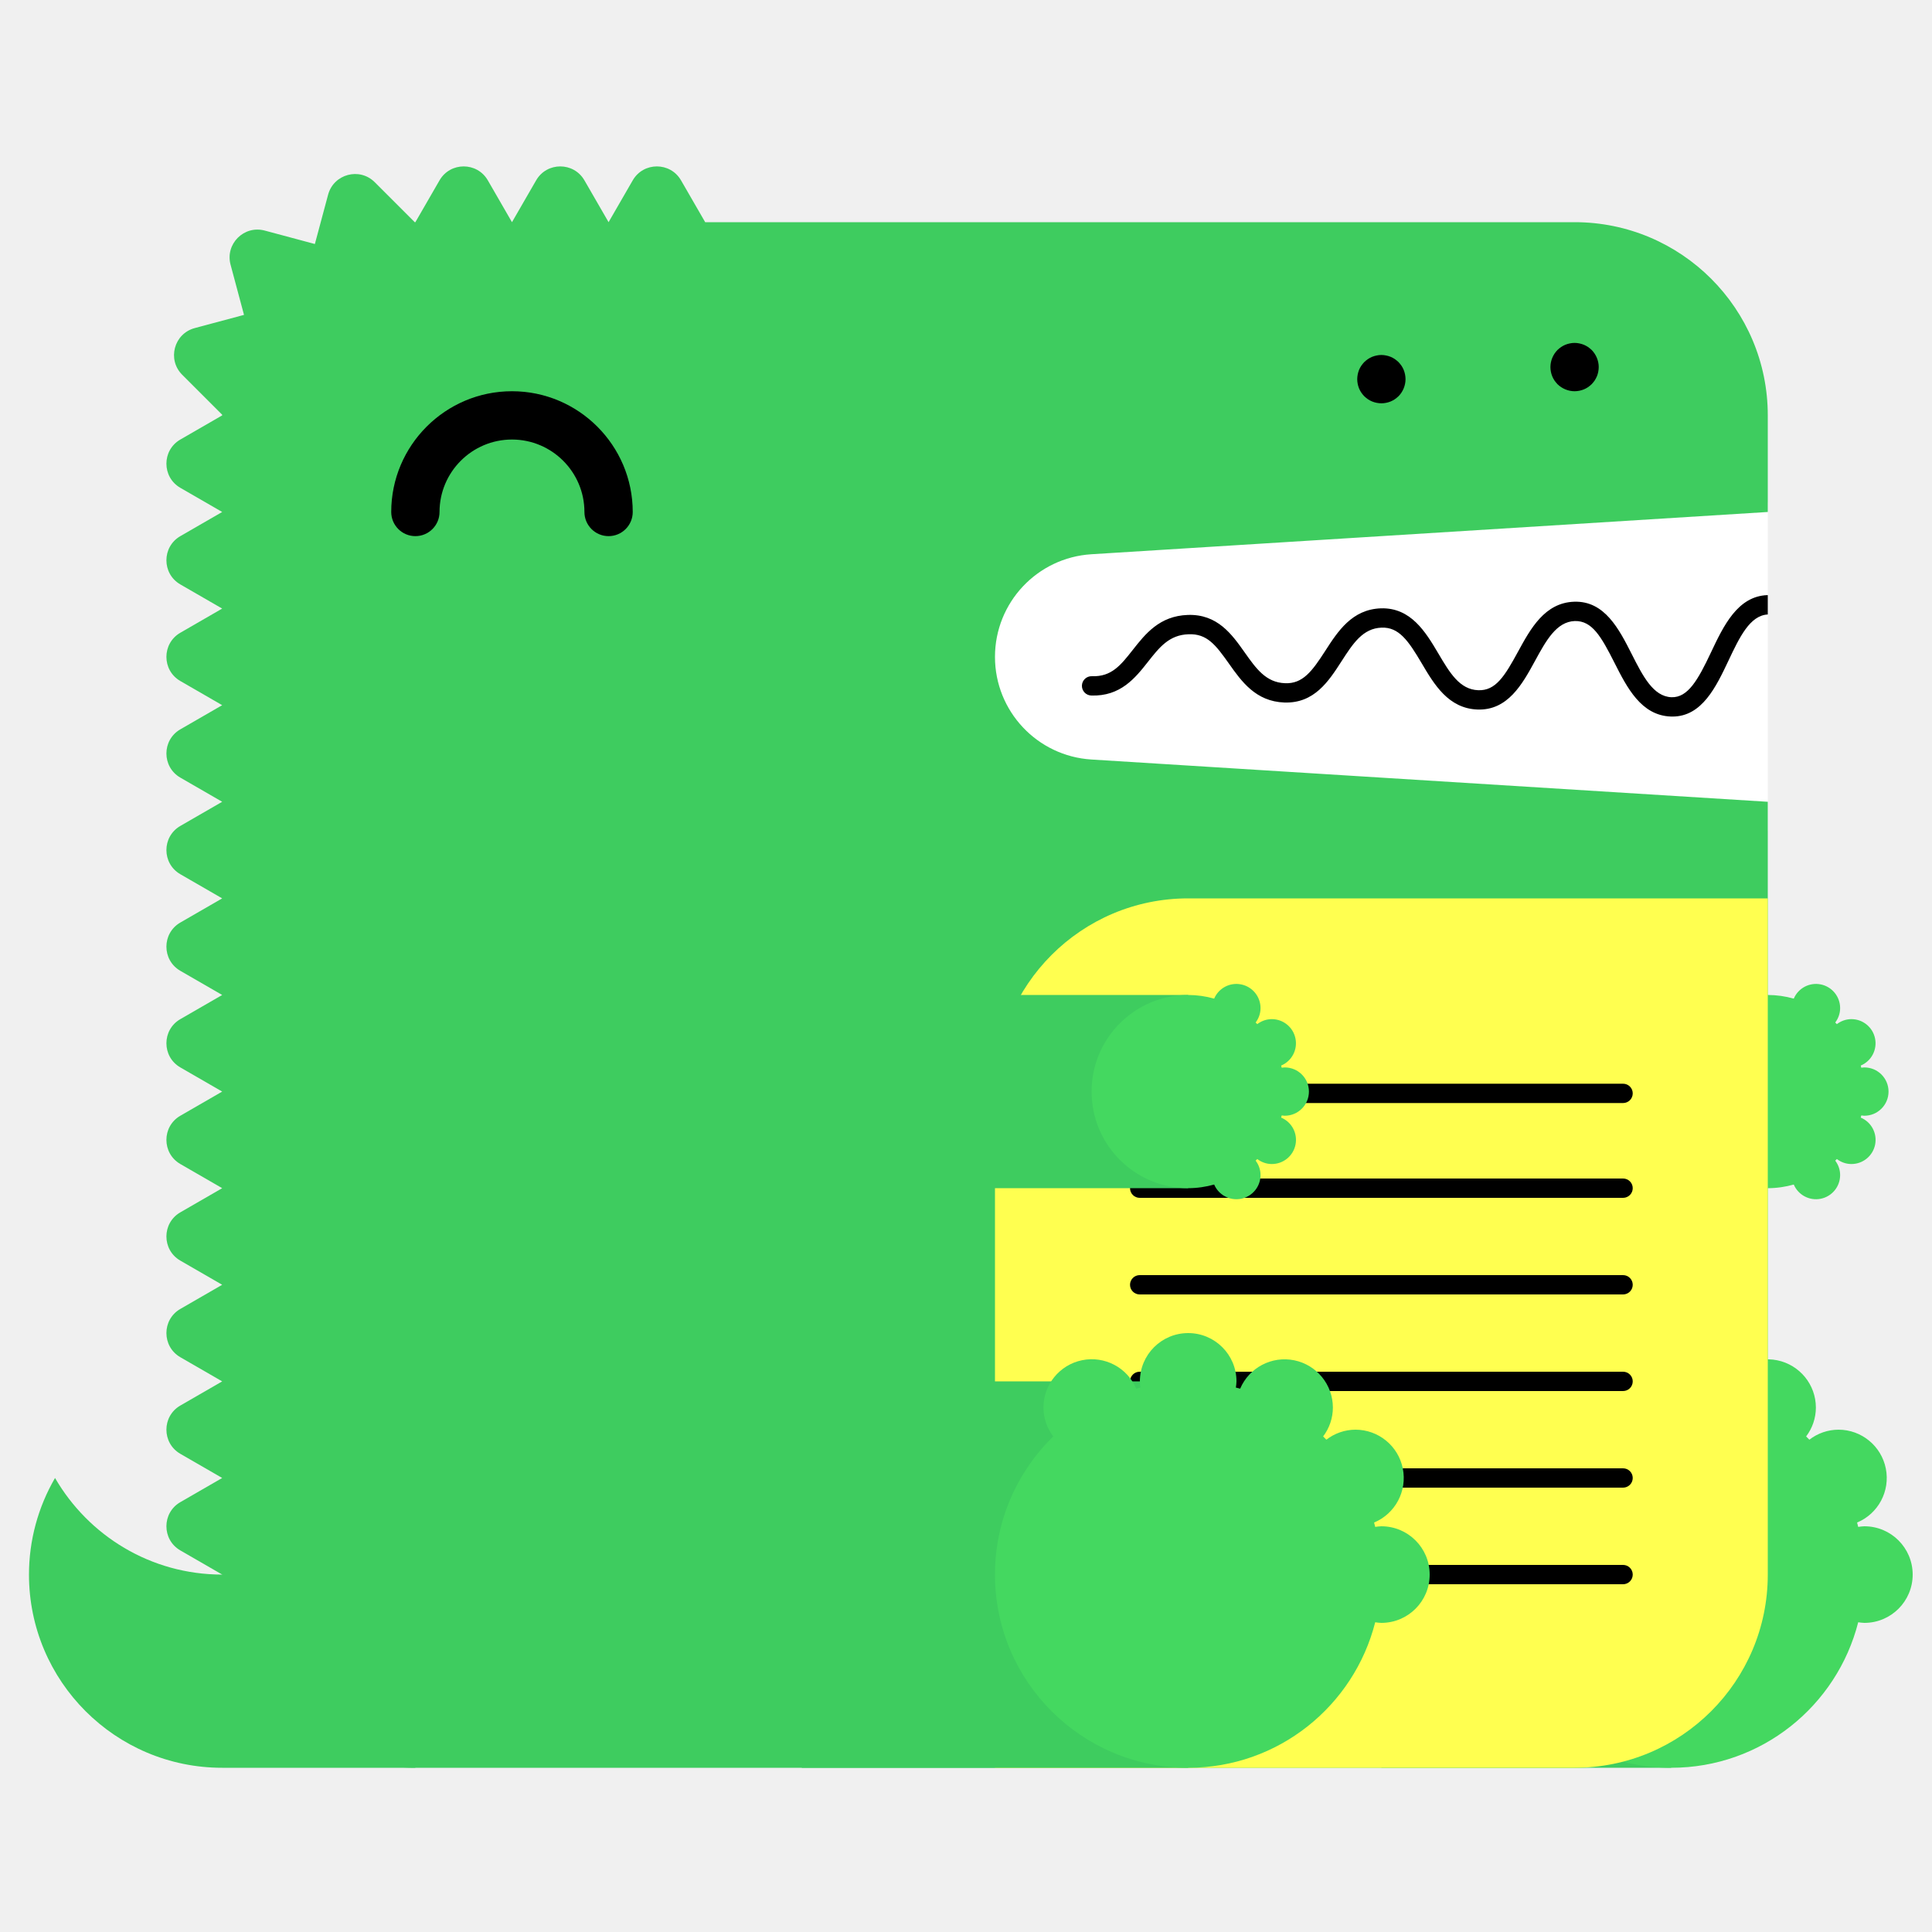
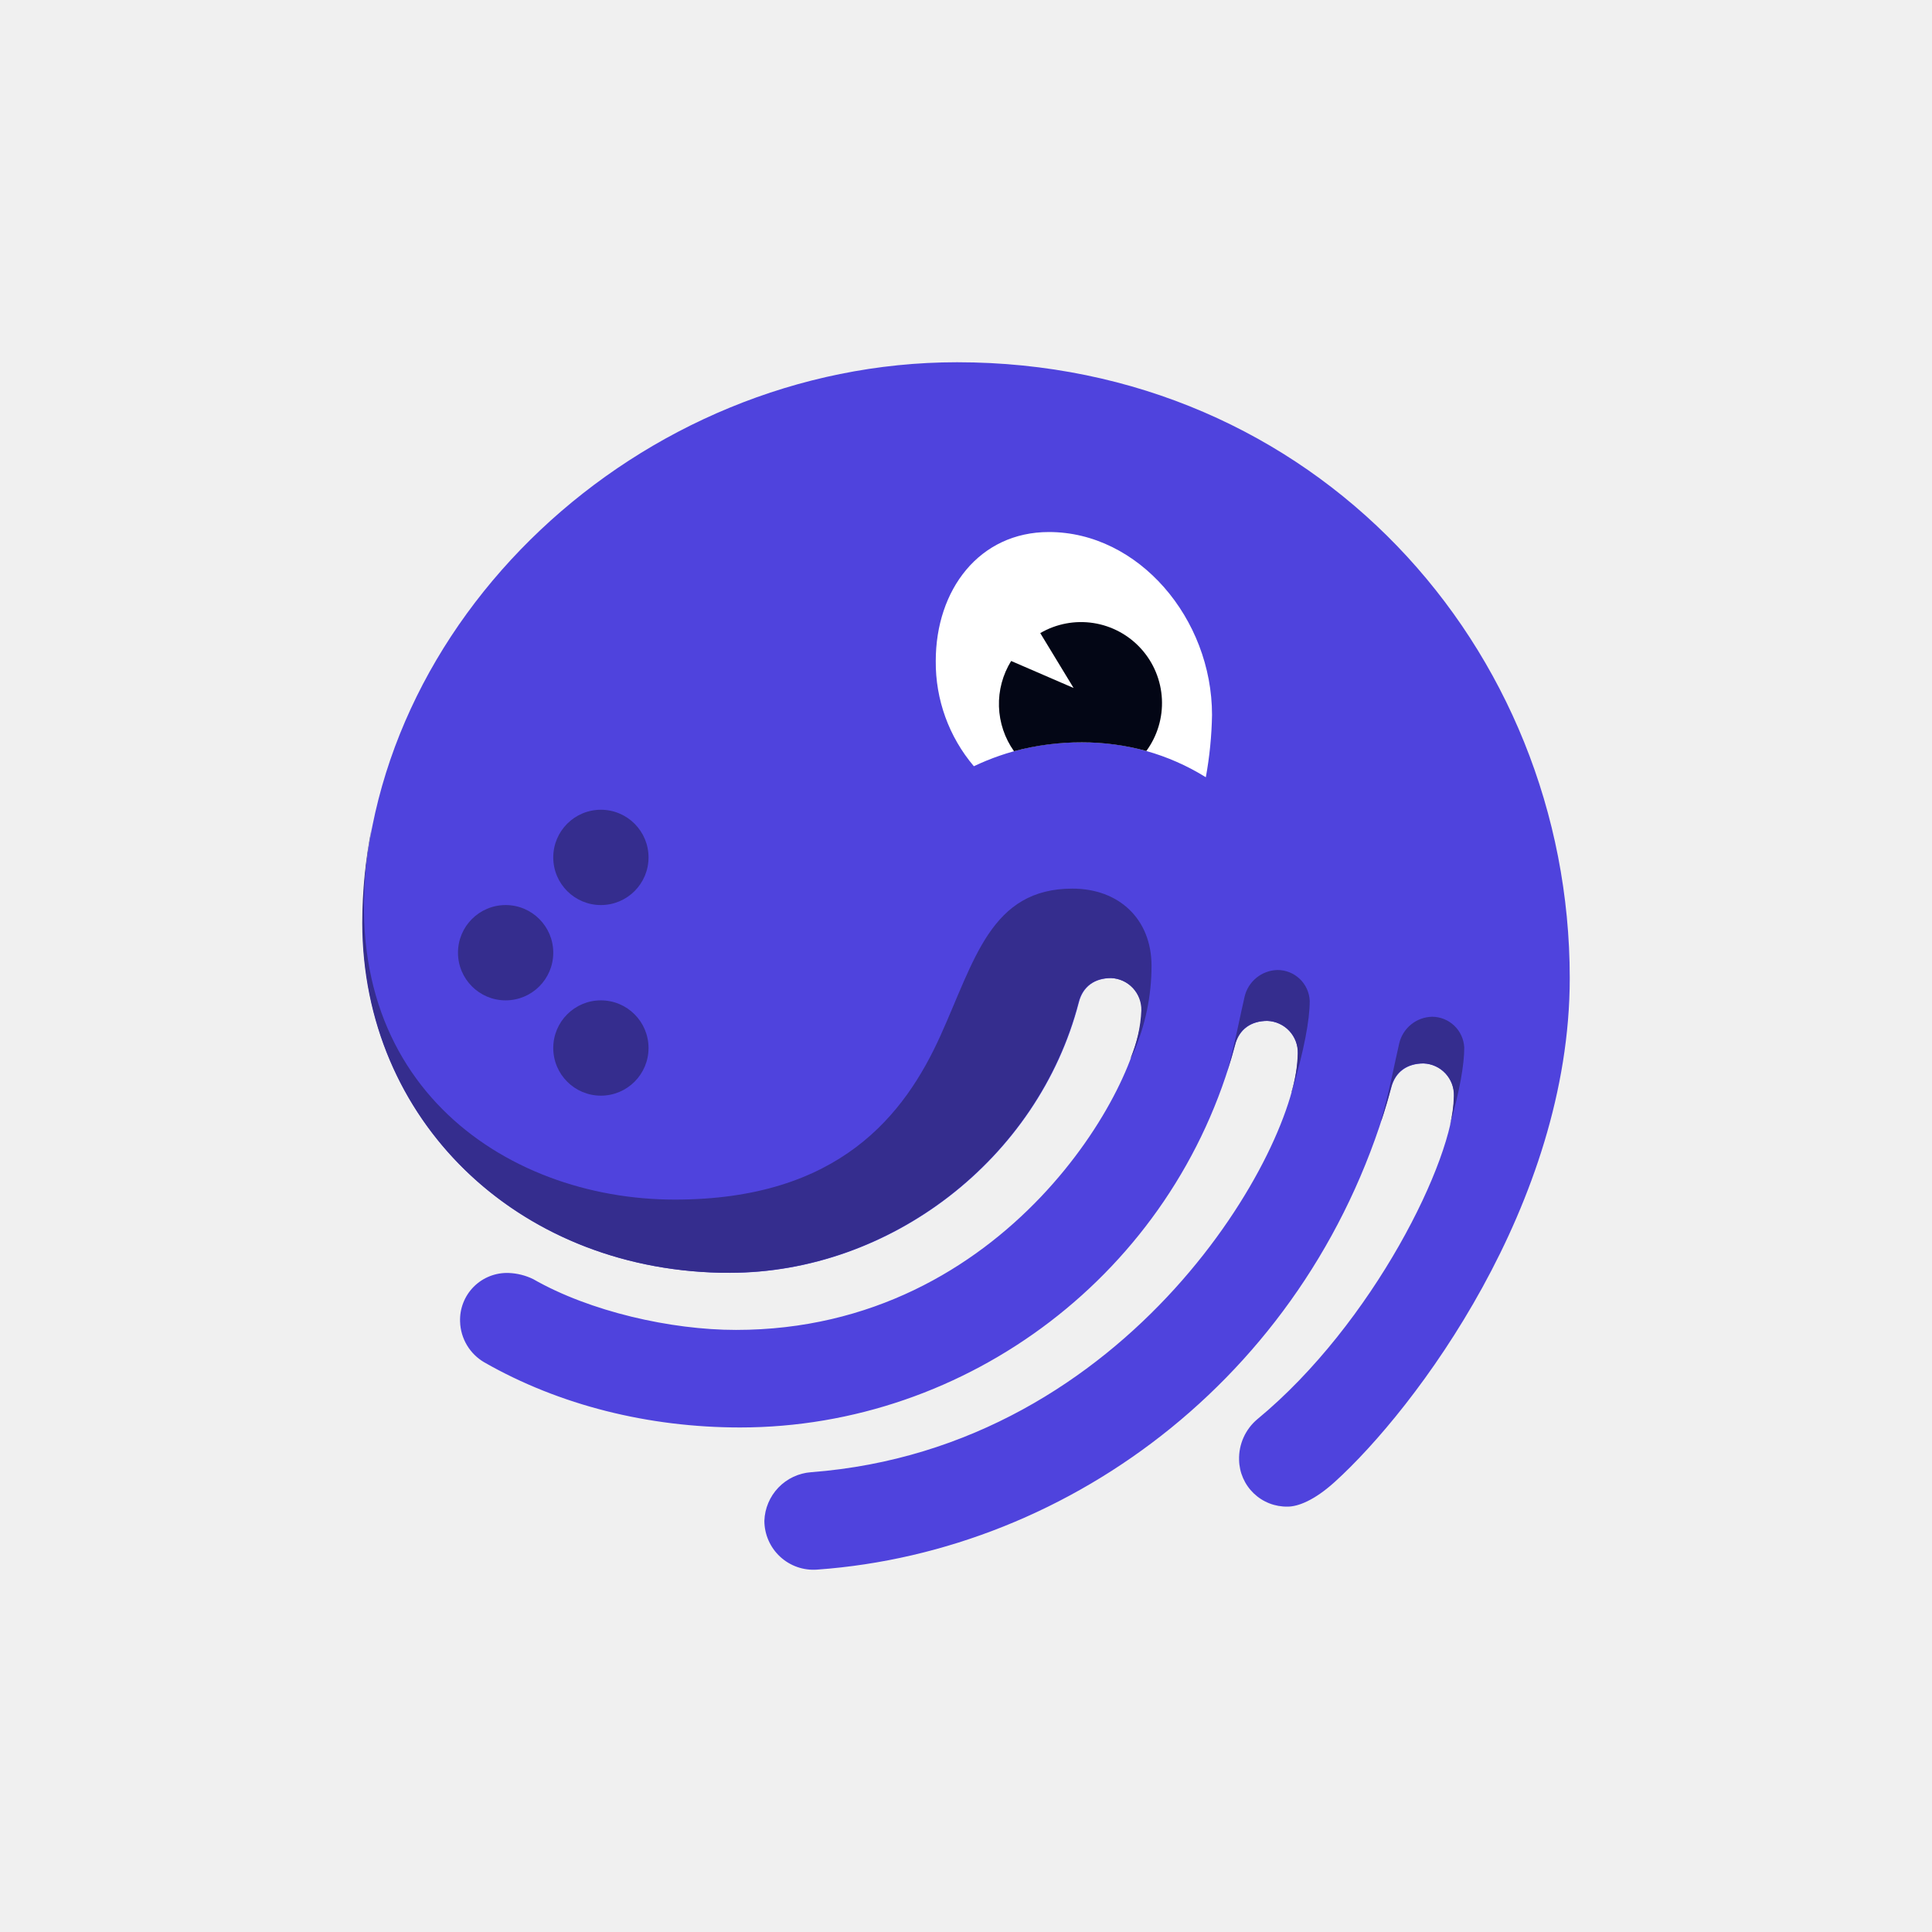
- <svg xmlns="http://www.w3.org/2000/svg" width="200" height="200" viewBox="0 0 200 200">
-   <g fill="none" fill-rule="evenodd">
-     <path fill="#FFF" d="M99 52h84v34H99z" />
-     <path d="M23 163c-7.398 0-13.843-4.027-17.303-10A19.886 19.886 0 0 0 3 163c0 11.046 8.954 20 20 20h20v-20H23z" fill="#3ECC5F" />
-     <path d="M112.98 57.376L183 53V43c0-11.046-8.954-20-20-20H73l-2.5-4.33c-1.112-1.925-3.889-1.925-5 0L63 23l-2.5-4.33c-1.111-1.925-3.889-1.925-5 0L53 23l-2.5-4.33c-1.111-1.925-3.889-1.925-5 0L43 23c-.022 0-.042.003-.065.003l-4.142-4.141c-1.57-1.571-4.252-.853-4.828 1.294l-1.369 5.104-5.192-1.392c-2.148-.575-4.111 1.389-3.535 3.536l1.39 5.193-5.102 1.367c-2.148.576-2.867 3.259-1.296 4.83l4.142 4.142c0 .021-.003.042-.003.064l-4.33 2.5c-1.925 1.111-1.925 3.889 0 5L23 53l-4.33 2.5c-1.925 1.111-1.925 3.889 0 5L23 63l-4.33 2.5c-1.925 1.111-1.925 3.889 0 5L23 73l-4.33 2.5c-1.925 1.111-1.925 3.889 0 5L23 83l-4.33 2.5c-1.925 1.111-1.925 3.889 0 5L23 93l-4.33 2.5c-1.925 1.111-1.925 3.889 0 5L23 103l-4.33 2.5c-1.925 1.111-1.925 3.889 0 5L23 113l-4.33 2.5c-1.925 1.111-1.925 3.889 0 5L23 123l-4.33 2.5c-1.925 1.111-1.925 3.889 0 5L23 133l-4.33 2.5c-1.925 1.111-1.925 3.889 0 5L23 143l-4.33 2.5c-1.925 1.111-1.925 3.889 0 5L23 153l-4.33 2.5c-1.925 1.111-1.925 3.889 0 5L23 163c0 11.046 8.954 20 20 20h120c11.046 0 20-8.954 20-20V83l-70.02-4.376A10.645 10.645 0 0 1 103 68c0-5.621 4.37-10.273 9.98-10.624" fill="#3ECC5F" />
-     <path fill="#3ECC5F" d="M143 183h30v-40h-30z" />
-     <path d="M193 158c-.219 0-.428.037-.639.064-.038-.15-.074-.301-.116-.451A5 5 0 0 0 190.32 148a4.96 4.96 0 0 0-3.016 1.036 26.531 26.531 0 0 0-.335-.336 4.955 4.955 0 0 0 1.011-2.987 5 5 0 0 0-9.599-1.959c-.148-.042-.297-.077-.445-.115.027-.211.064-.42.064-.639a5 5 0 0 0-5-5 5 5 0 0 0-5 5c0 .219.037.428.064.639-.148.038-.297.073-.445.115a4.998 4.998 0 0 0-9.599 1.959c0 1.125.384 2.151 1.011 2.987-3.717 3.632-6.031 8.693-6.031 14.3 0 11.046 8.954 20 20 20 9.339 0 17.16-6.41 19.361-15.064.211.027.42.064.639.064a5 5 0 0 0 5-5 5 5 0 0 0-5-5" fill="#44D860" />
-     <path fill="#3ECC5F" d="M153 123h30v-20h-30z" />
-     <path d="M193 115.5a2.5 2.5 0 1 0 0-5c-.109 0-.214.019-.319.032-.02-.075-.037-.15-.058-.225a2.501 2.501 0 0 0-.963-4.807c-.569 0-1.088.197-1.508.518a6.653 6.653 0 0 0-.168-.168c.314-.417.506-.931.506-1.494a2.5 2.5 0 0 0-4.8-.979A9.987 9.987 0 0 0 183 103c-5.522 0-10 4.478-10 10s4.478 10 10 10c.934 0 1.833-.138 2.69-.377a2.5 2.5 0 0 0 4.8-.979c0-.563-.192-1.077-.506-1.494.057-.055.113-.111.168-.168.42.321.939.518 1.508.518a2.5 2.5 0 0 0 .963-4.807c.021-.074.038-.15.058-.225.105.013.21.032.319.032" fill="#44D860" />
-     <path d="M63 55.5a2.5 2.5 0 0 1-2.5-2.5c0-4.136-3.364-7.5-7.5-7.5s-7.5 3.364-7.5 7.5a2.5 2.5 0 1 1-5 0c0-6.893 5.607-12.5 12.5-12.5S65.5 46.107 65.5 53a2.5 2.5 0 0 1-2.5 2.5" fill="#000" />
-     <path d="M103 183h60c11.046 0 20-8.954 20-20V93h-60c-11.046 0-20 8.954-20 20v70z" fill="#FFFF50" />
-     <path d="M168.02 124h-50.04a1 1 0 1 1 0-2h50.04a1 1 0 1 1 0 2m0 20h-50.04a1 1 0 1 1 0-2h50.04a1 1 0 1 1 0 2m0 20h-50.04a1 1 0 1 1 0-2h50.04a1 1 0 1 1 0 2m0-49.814h-50.04a1 1 0 1 1 0-2h50.04a1 1 0 1 1 0 2m0 19.814h-50.04a1 1 0 1 1 0-2h50.04a1 1 0 1 1 0 2m0 20h-50.04a1 1 0 1 1 0-2h50.04a1 1 0 1 1 0 2M183 61.611c-.012 0-.022-.006-.034-.005-3.09.105-4.552 3.196-5.842 5.923-1.346 2.85-2.387 4.703-4.093 4.647-1.889-.068-2.969-2.202-4.113-4.46-1.314-2.594-2.814-5.536-5.963-5.426-3.046.104-4.513 2.794-5.807 5.167-1.377 2.528-2.314 4.065-4.121 3.994-1.927-.07-2.951-1.805-4.136-3.813-1.321-2.236-2.848-4.75-5.936-4.664-2.994.103-4.465 2.385-5.763 4.4-1.373 2.13-2.335 3.428-4.165 3.351-1.973-.07-2.992-1.51-4.171-3.177-1.324-1.873-2.816-3.993-5.895-3.89-2.928.1-4.399 1.97-5.696 3.618-1.232 1.564-2.194 2.802-4.229 2.724a1 1 0 0 0-.072 2c3.017.101 4.545-1.8 5.872-3.487 1.177-1.496 2.193-2.787 4.193-2.855 1.926-.082 2.829 1.115 4.195 3.045 1.297 1.834 2.769 3.914 5.731 4.021 3.103.104 4.596-2.215 5.918-4.267 1.182-1.834 2.202-3.417 4.15-3.484 1.793-.067 2.769 1.35 4.145 3.681 1.297 2.197 2.766 4.686 5.787 4.796 3.125.108 4.634-2.62 5.949-5.035 1.139-2.088 2.214-4.06 4.119-4.126 1.793-.042 2.728 1.595 4.111 4.33 1.292 2.553 2.757 5.445 5.825 5.556l.169.003c3.064 0 4.518-3.075 5.805-5.794 1.139-2.41 2.217-4.68 4.067-4.773v-2z" fill="#000" />
-     <path fill="#3ECC5F" d="M83 183h40v-40H83z" />
-     <path d="M143 158c-.219 0-.428.037-.639.064-.038-.15-.074-.301-.116-.451A5 5 0 0 0 140.32 148a4.96 4.96 0 0 0-3.016 1.036 26.531 26.531 0 0 0-.335-.336 4.955 4.955 0 0 0 1.011-2.987 5 5 0 0 0-9.599-1.959c-.148-.042-.297-.077-.445-.115.027-.211.064-.42.064-.639a5 5 0 0 0-5-5 5 5 0 0 0-5 5c0 .219.037.428.064.639-.148.038-.297.073-.445.115a4.998 4.998 0 0 0-9.599 1.959c0 1.125.384 2.151 1.011 2.987-3.717 3.632-6.031 8.693-6.031 14.3 0 11.046 8.954 20 20 20 9.339 0 17.16-6.41 19.361-15.064.211.027.42.064.639.064a5 5 0 0 0 5-5 5 5 0 0 0-5-5" fill="#44D860" />
-     <path fill="#3ECC5F" d="M83 123h40v-20H83z" />
-     <path d="M133 115.5a2.5 2.5 0 1 0 0-5c-.109 0-.214.019-.319.032-.02-.075-.037-.15-.058-.225a2.501 2.501 0 0 0-.963-4.807c-.569 0-1.088.197-1.508.518a6.653 6.653 0 0 0-.168-.168c.314-.417.506-.931.506-1.494a2.5 2.5 0 0 0-4.8-.979A9.987 9.987 0 0 0 123 103c-5.522 0-10 4.478-10 10s4.478 10 10 10c.934 0 1.833-.138 2.69-.377a2.5 2.5 0 0 0 4.8-.979c0-.563-.192-1.077-.506-1.494.057-.055.113-.111.168-.168.42.321.939.518 1.508.518a2.5 2.5 0 0 0 .963-4.807c.021-.074.038-.15.058-.225.105.013.21.032.319.032" fill="#44D860" />
-     <path d="M143 41.75c-.16 0-.33-.02-.49-.05a2.52 2.52 0 0 1-.47-.14c-.15-.06-.29-.14-.431-.23-.13-.09-.259-.2-.38-.31-.109-.12-.219-.24-.309-.38s-.17-.28-.231-.43a2.619 2.619 0 0 1-.189-.96c0-.16.02-.33.05-.49.03-.16.08-.31.139-.47.061-.15.141-.29.231-.43.09-.13.2-.26.309-.38.121-.11.25-.22.38-.31.141-.09.281-.17.431-.23.149-.06.31-.11.47-.14.32-.07.65-.07.98 0 .159.03.32.08.47.14.149.06.29.14.43.23.13.09.259.2.38.31.11.12.22.25.31.38.09.14.17.28.23.43.06.16.11.31.14.47.029.16.05.33.05.49 0 .66-.271 1.31-.73 1.77-.121.11-.25.22-.38.31-.14.09-.281.17-.43.23a2.565 2.565 0 0 1-.96.19m20-1.25c-.66 0-1.3-.27-1.771-.73a3.802 3.802 0 0 1-.309-.38c-.09-.14-.17-.28-.231-.43a2.619 2.619 0 0 1-.189-.96c0-.66.27-1.3.729-1.77.121-.11.25-.22.38-.31.141-.09.281-.17.431-.23.149-.06.31-.11.47-.14.32-.07.66-.07.98 0 .159.03.32.08.47.14.149.06.29.14.43.23.13.09.259.2.38.31.459.47.73 1.11.73 1.77 0 .16-.021.33-.05.49-.03.16-.08.32-.14.47-.07.15-.14.29-.23.43-.09.13-.2.26-.31.38-.121.11-.25.22-.38.31-.14.09-.281.17-.43.23a2.565 2.565 0 0 1-.96.19" fill="#000" />
-   </g>
+ <svg xmlns="http://www.w3.org/2000/svg" width="560" height="560" viewBox="0 0 560 560" fill="none">
+   <path d="M221.556 440.815C221.562 442.771 221.97 444.704 222.757 446.494C223.543 448.285 224.689 449.894 226.125 451.221C227.56 452.548 229.254 453.565 231.1 454.208C232.946 454.851 234.905 455.107 236.854 454.959C310.941 449.655 380.913 397.224 403.252 315.332C404.426 310.622 407.96 308.26 412.669 308.26C415.082 308.357 417.36 309.402 419.009 311.168C420.658 312.933 421.545 315.278 421.477 317.694C421.477 335.953 398.006 383.674 364.442 411.368C362.731 412.807 361.367 414.614 360.452 416.654C359.536 418.694 359.092 420.914 359.154 423.149C359.188 424.967 359.58 426.76 360.308 428.425C361.036 430.091 362.086 431.596 363.397 432.855C364.708 434.114 366.254 435.101 367.948 435.761C369.641 436.421 371.448 436.739 373.264 436.699C376.205 436.699 380.913 434.931 386.795 429.627C410.266 408.412 455 348.909 455 283.508C455 187.624 380.872 105 277.418 105C185.106 105 105.138 180.414 105.138 267.611C105.138 325.345 151.004 368.937 211.56 368.937C258.019 368.937 300.945 335.953 312.708 290.58C313.881 285.87 317.402 283.508 322.11 283.508C324.525 283.606 326.804 284.65 328.455 286.415C330.106 288.181 330.996 290.525 330.933 292.942C330.933 313.564 292.122 385.484 213.327 385.484C194.509 385.484 170.996 380.18 154.524 370.746C152.319 369.677 149.917 369.075 147.469 368.978C145.594 368.906 143.725 369.223 141.979 369.909C140.232 370.594 138.647 371.634 137.321 372.962C135.996 374.291 134.96 375.879 134.278 377.627C133.596 379.376 133.283 381.247 133.359 383.122C133.435 385.524 134.123 387.867 135.357 389.929C136.592 391.991 138.332 393.703 140.414 394.904C162.173 407.334 188.047 413.757 214.501 413.757C280.359 413.757 340.335 368.978 357.98 302.997C359.154 298.287 362.688 295.926 367.383 295.926C369.797 296.023 372.077 297.067 373.728 298.832C375.379 300.598 376.269 302.943 376.205 305.359C376.205 332.459 327.992 419.655 235.087 426.727C231.492 426.994 228.123 428.579 225.625 431.18C223.128 433.78 221.679 437.211 221.556 440.815V440.815Z" fill="#4F43DD" />
+   <path d="M313.62 215.178C326.301 215.083 338.748 218.589 349.517 225.288C350.605 219.33 351.206 213.292 351.312 207.236C351.312 179.266 329.995 154.211 304.038 154.211C283.853 154.211 271.233 170.937 271.233 191.6C271.137 202.763 275.057 213.588 282.279 222.098C292.062 217.431 302.782 215.064 313.62 215.178V215.178Z" fill="white" />
+   <path d="M374.439 316.505C378.042 304.185 379.63 295.635 379.63 290.083C379.52 287.685 378.493 285.421 376.761 283.76C375.028 282.099 372.724 281.168 370.325 281.16C368.089 281.202 365.932 281.99 364.196 283.399C362.46 284.808 361.244 286.757 360.743 288.936C359.762 292.983 357.664 303.95 355.593 310.912C356.449 308.306 357.231 305.658 357.94 302.97C359.114 298.246 362.648 295.898 367.342 295.898C369.756 295.991 372.035 297.033 373.687 298.796C375.338 300.559 376.228 302.902 376.165 305.318C376.054 309.115 375.446 312.881 374.356 316.519L374.439 316.505Z" fill="#352D8E" />
+   <path d="M424.418 303.632C424.305 301.237 423.278 298.977 421.55 297.317C419.821 295.658 417.522 294.724 415.126 294.709C412.893 294.754 410.739 295.543 409.006 296.952C407.272 298.36 406.059 300.308 405.558 302.485C404.564 306.629 402.424 317.761 400.325 324.709H400.422C401.444 321.615 402.396 318.48 403.183 315.289C404.357 310.565 407.891 308.217 412.599 308.217C415.012 308.311 417.29 309.353 418.939 311.116C420.588 312.88 421.475 315.223 421.408 317.637C421.341 320.569 420.938 323.485 420.207 326.325C423.134 316.049 424.418 308.618 424.418 303.632Z" fill="#352D8E" />
+   <path d="M313.619 215.178C319.921 215.166 326.196 216.007 332.272 217.678C335.462 213.326 337.056 208.008 336.786 202.618C336.516 197.228 334.398 192.095 330.789 188.084C327.18 184.073 322.3 181.428 316.97 180.594C311.64 179.761 306.185 180.789 301.524 183.507L311.189 199.419L293.089 191.587C290.637 195.545 289.407 200.139 289.555 204.793C289.702 209.446 291.22 213.953 293.917 217.747C300.34 216.016 306.967 215.152 313.619 215.178V215.178Z" fill="#030615" />
+   <path d="M174.172 317.583C181.797 317.583 187.979 311.399 187.979 303.771C187.979 296.143 181.797 289.959 174.172 289.959C166.547 289.959 160.365 296.143 160.365 303.771C160.365 311.399 166.547 317.583 174.172 317.583Z" fill="#352D8E" />
+   <path d="M174.172 262.335C181.797 262.335 187.979 256.151 187.979 248.523C187.979 240.895 181.797 234.711 174.172 234.711C166.547 234.711 160.365 240.895 160.365 248.523C160.365 256.151 166.547 262.335 174.172 262.335Z" fill="#352D8E" />
+   <path d="M146.558 289.958C154.183 289.958 160.364 283.774 160.364 276.146C160.364 268.518 154.183 262.334 146.558 262.334C138.932 262.334 132.751 268.518 132.751 276.146C132.751 283.774 138.932 289.958 146.558 289.958Z" fill="#352D8E" />
+   <path d="M208.688 368.91H211.45C257.909 368.91 300.835 335.927 312.598 290.554C313.771 285.844 317.292 283.482 322 283.482C324.415 283.579 326.694 284.624 328.345 286.389C329.996 288.155 330.886 290.499 330.823 292.916C330.612 297.737 329.522 302.479 327.606 306.908C327.939 306.393 328.23 305.853 328.476 305.292C331.969 297.304 333.774 288.679 333.777 279.96C333.777 266.41 324.361 257.571 310.844 257.571C287.276 257.571 282.554 278.151 272.614 300.154C262.3 322.999 243.357 347.709 195.586 347.709C145.951 347.709 94.949 312.944 107.389 242.253C107.54 241.369 107.665 240.582 107.761 239.85C105.939 248.982 105.014 258.272 105 267.584C105.138 324.491 149.582 367.585 208.688 368.91Z" fill="#352D8E" />
</svg>
